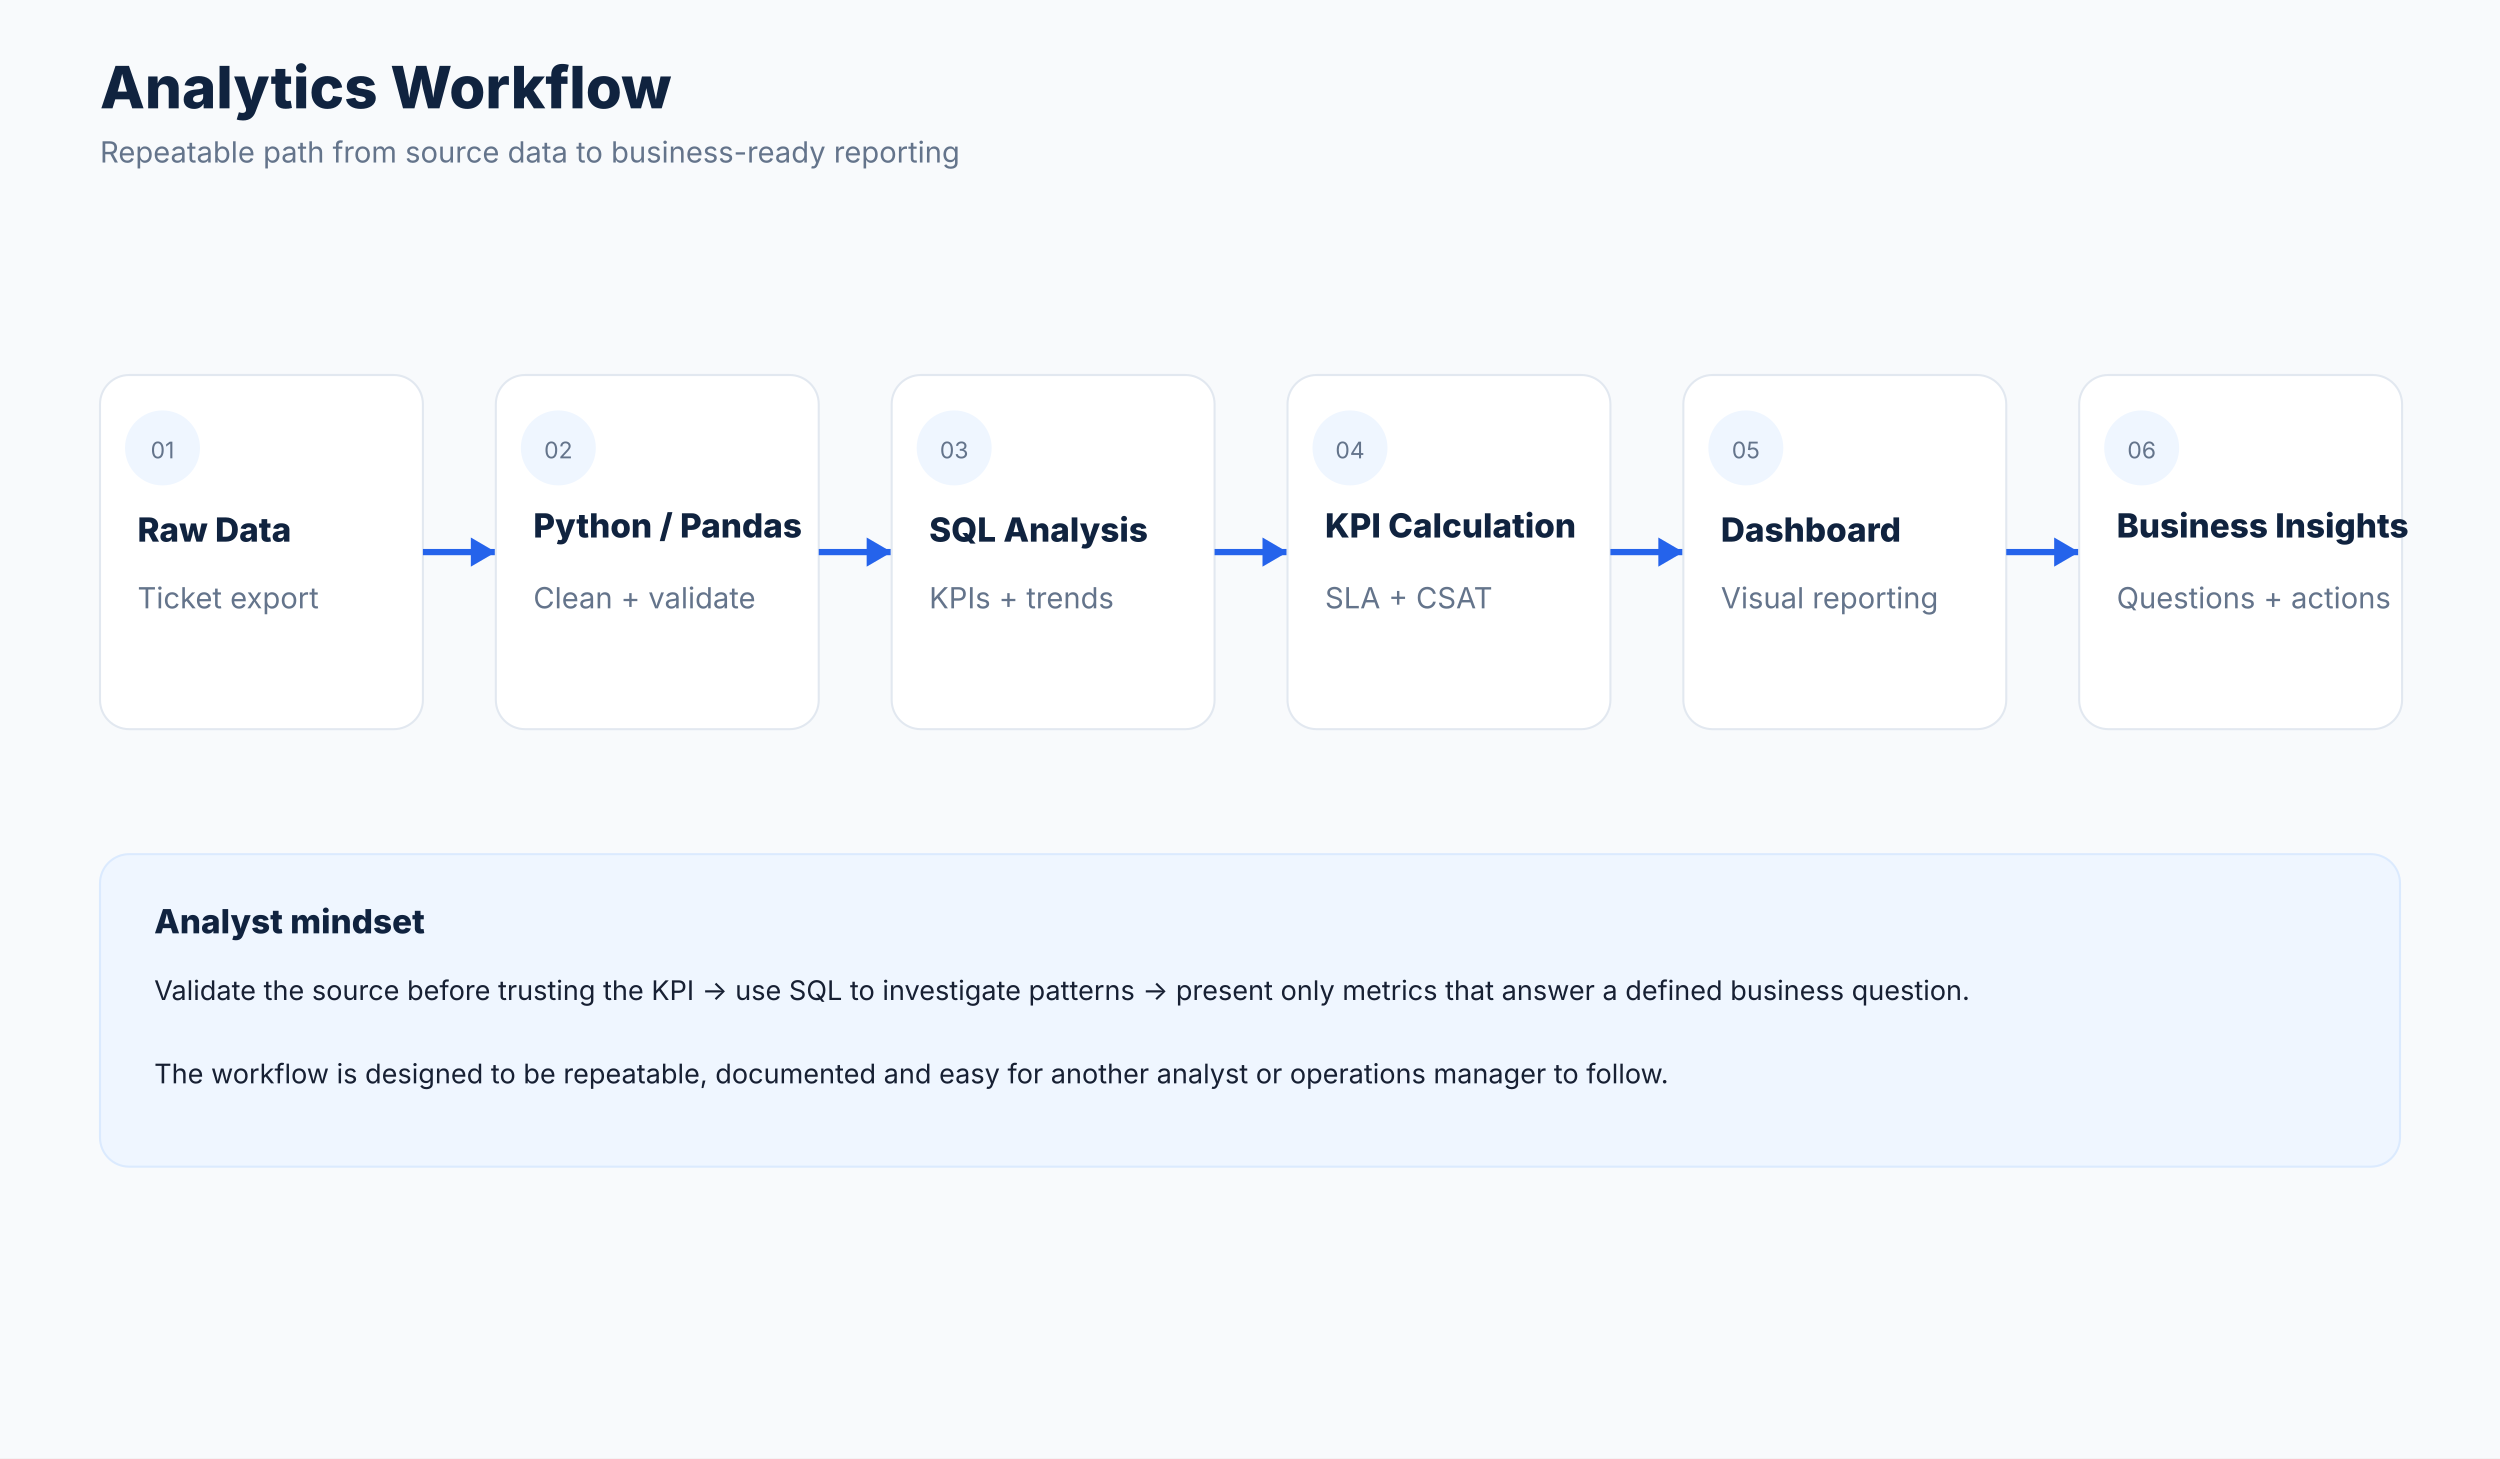
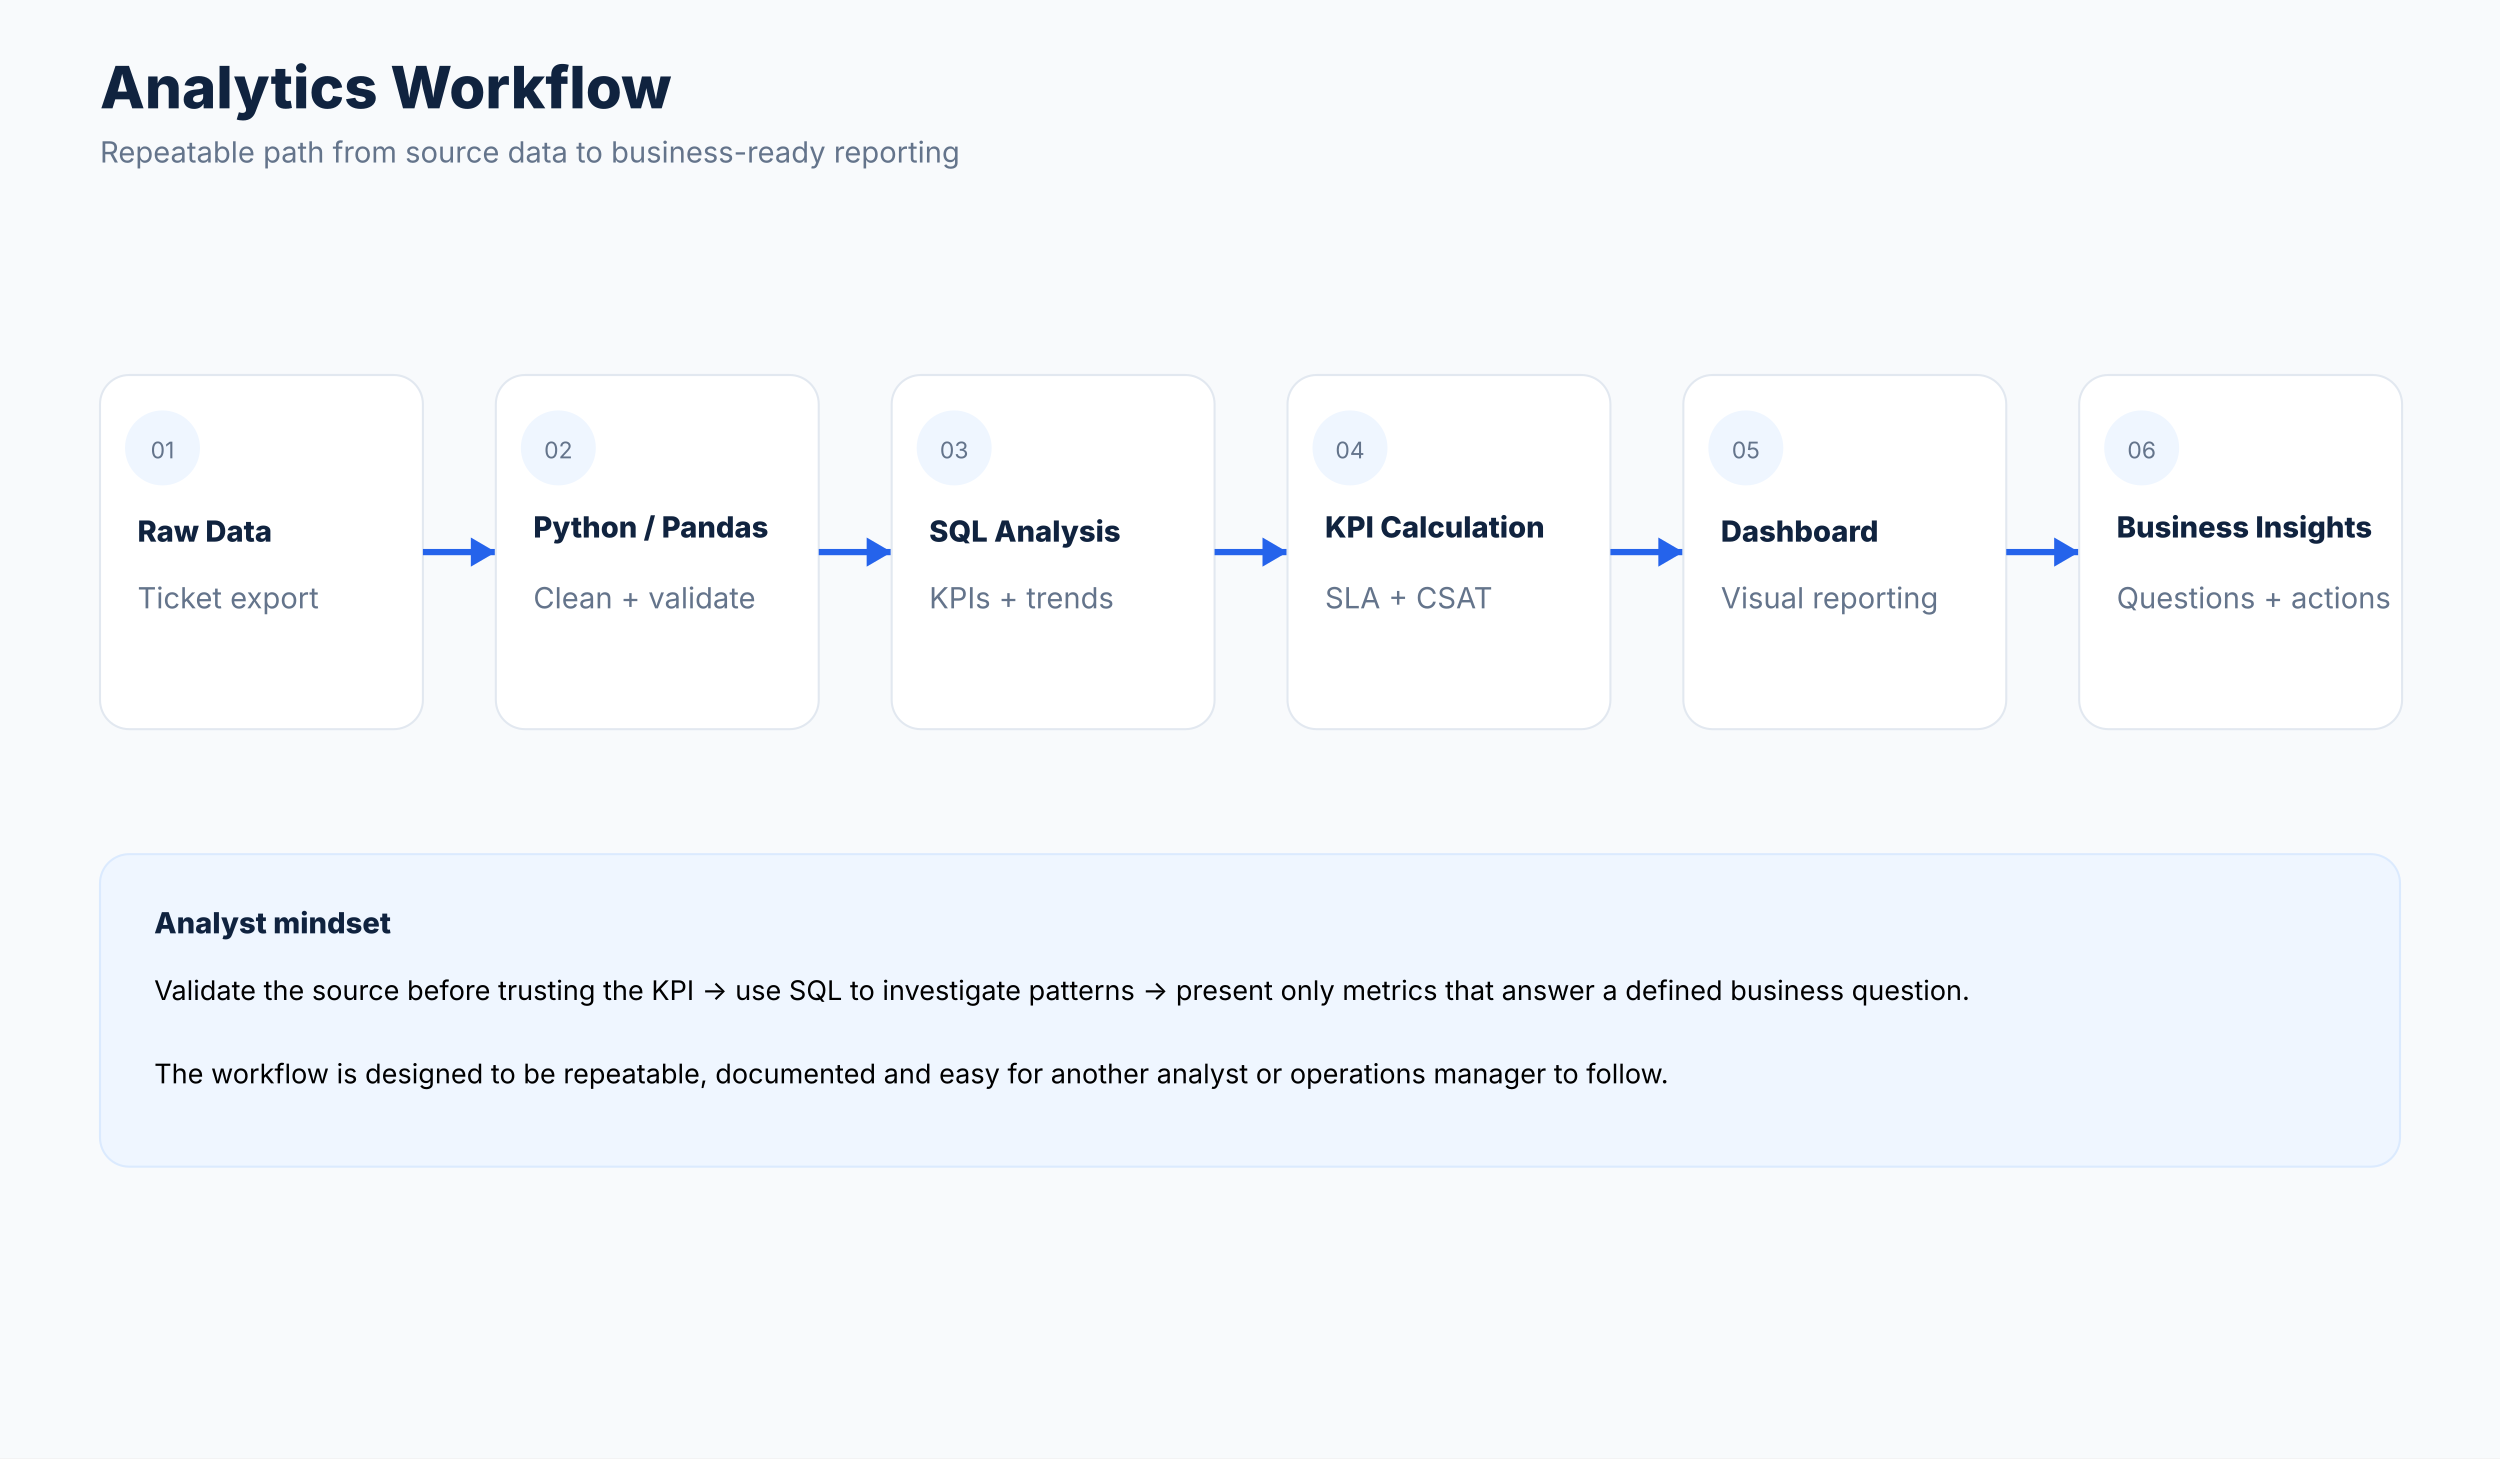
<svg xmlns="http://www.w3.org/2000/svg" width="1200" height="700" viewBox="0 0 1200 700">
  <rect width="1200" height="700" fill="#f8fafc" />
  <style>
- text{font-family:Inter,Segoe UI,Arial,sans-serif;fill:#172033} .title{font-size:28px;font-weight:800;fill:#10233f}
- .sub{font-size:14px;fill:#64748b}.label{font-size:12px;font-weight:700;fill:#64748b}.value{font-size:26px;font-weight:800;fill:#10233f}
- .card{fill:#fff;stroke:#e2e8f0}.blue{fill:#2563eb}.navy{fill:#10233f}.line{stroke:#e2e8f0}.small{font-size:11px;fill:#64748b}.body{font-size:13px}.section{font-size:16px;font-weight:800;fill:#10233f}.bigvalue{font-size:34px;font-weight:800;fill:#10233f}
+ .title{font-family:Inter,Segoe UI,Arial,sans-serif;font-size:28px;font-weight:800;fill:#10233f}
+ .sub{font-family:Inter,Segoe UI,Arial,sans-serif;font-size:14px;fill:#64748b}.label{font-family:Inter,Segoe UI,Arial,sans-serif;font-size:12px;font-weight:700;fill:#64748b}.value{font-family:Inter,Segoe UI,Arial,sans-serif;font-size:26px;font-weight:800;fill:#10233f}
+ .card{fill:#fff;stroke:#e2e8f0}.blue{fill:#2563eb}.navy{fill:#10233f}.line{stroke:#e2e8f0}.small{font-family:Inter,Segoe UI,Arial,sans-serif;font-size:11px;fill:#64748b}.body{font-family:Inter,Segoe UI,Arial,sans-serif;font-size:13px}.section{font-family:Inter,Segoe UI,Arial,sans-serif;font-size:14px;font-weight:800;fill:#10233f}.bigvalue{font-family:Inter,Segoe UI,Arial,sans-serif;font-size:34px;font-weight:800;fill:#10233f}
</style>
  <text x="48" y="52" class="title">Analytics Workflow</text>
  <text x="48" y="78" class="sub">Repeatable path from source data to business-ready reporting</text>
  <rect x="48" y="180" width="155" height="170" rx="14" class="card" />
  <circle cx="78" cy="215" r="18" fill="#eff6ff" />
  <text x="78" y="220" text-anchor="middle" class="small">01</text>
  <text x="66" y="260" class="section">Raw Data</text>
  <text x="66" y="292" class="sub">Ticket export</text>
  <line x1="203" y1="265" x2="238" y2="265" stroke="#2563eb" stroke-width="3" />
  <polygon points="238,265 226,258 226,272" fill="#2563eb" />
  <rect x="238" y="180" width="155" height="170" rx="14" class="card" />
  <circle cx="268" cy="215" r="18" fill="#eff6ff" />
  <text x="268" y="220" text-anchor="middle" class="small">02</text>
  <text x="256" y="258" class="section">Python / Pandas</text>
  <text x="256" y="292" class="sub">Clean + validate</text>
  <line x1="393" y1="265" x2="428" y2="265" stroke="#2563eb" stroke-width="3" />
  <polygon points="428,265 416,258 416,272" fill="#2563eb" />
  <rect x="428" y="180" width="155" height="170" rx="14" class="card" />
  <circle cx="458" cy="215" r="18" fill="#eff6ff" />
  <text x="458" y="220" text-anchor="middle" class="small">03</text>
  <text x="446" y="260" class="section">SQL Analysis</text>
  <text x="446" y="292" class="sub">KPIs + trends</text>
  <line x1="583" y1="265" x2="618" y2="265" stroke="#2563eb" stroke-width="3" />
  <polygon points="618,265 606,258 606,272" fill="#2563eb" />
  <rect x="618" y="180" width="155" height="170" rx="14" class="card" />
  <circle cx="648" cy="215" r="18" fill="#eff6ff" />
  <text x="648" y="220" text-anchor="middle" class="small">04</text>
  <text x="636" y="258" class="section">KPI Calculation</text>
  <text x="636" y="292" class="sub">SLA + CSAT</text>
  <line x1="773" y1="265" x2="808" y2="265" stroke="#2563eb" stroke-width="3" />
  <polygon points="808,265 796,258 796,272" fill="#2563eb" />
  <rect x="808" y="180" width="155" height="170" rx="14" class="card" />
  <circle cx="838" cy="215" r="18" fill="#eff6ff" />
  <text x="838" y="220" text-anchor="middle" class="small">05</text>
  <text x="826" y="260" class="section">Dashboard</text>
  <text x="826" y="292" class="sub">Visual reporting</text>
  <line x1="963" y1="265" x2="998" y2="265" stroke="#2563eb" stroke-width="3" />
  <polygon points="998,265 986,258 986,272" fill="#2563eb" />
  <rect x="998" y="180" width="155" height="170" rx="14" class="card" />
  <circle cx="1028" cy="215" r="18" fill="#eff6ff" />
  <text x="1028" y="220" text-anchor="middle" class="small">06</text>
  <text x="1016" y="258" class="section">Business Insights</text>
  <text x="1016" y="292" class="sub">Questions + actions</text>
  <rect x="48" y="410" width="1104" height="150" rx="14" fill="#eff6ff" stroke="#dbeafe" />
  <text x="74" y="448" class="section">Analyst mindset</text>
  <text x="74" y="480" class="body">Validate the source before trusting the KPI → use SQL to investigate patterns → present only metrics that answer a defined business question.</text>
  <text x="74" y="520" class="body">The workflow is designed to be repeatable, documented and easy for another analyst or operations manager to follow.</text>
</svg>
